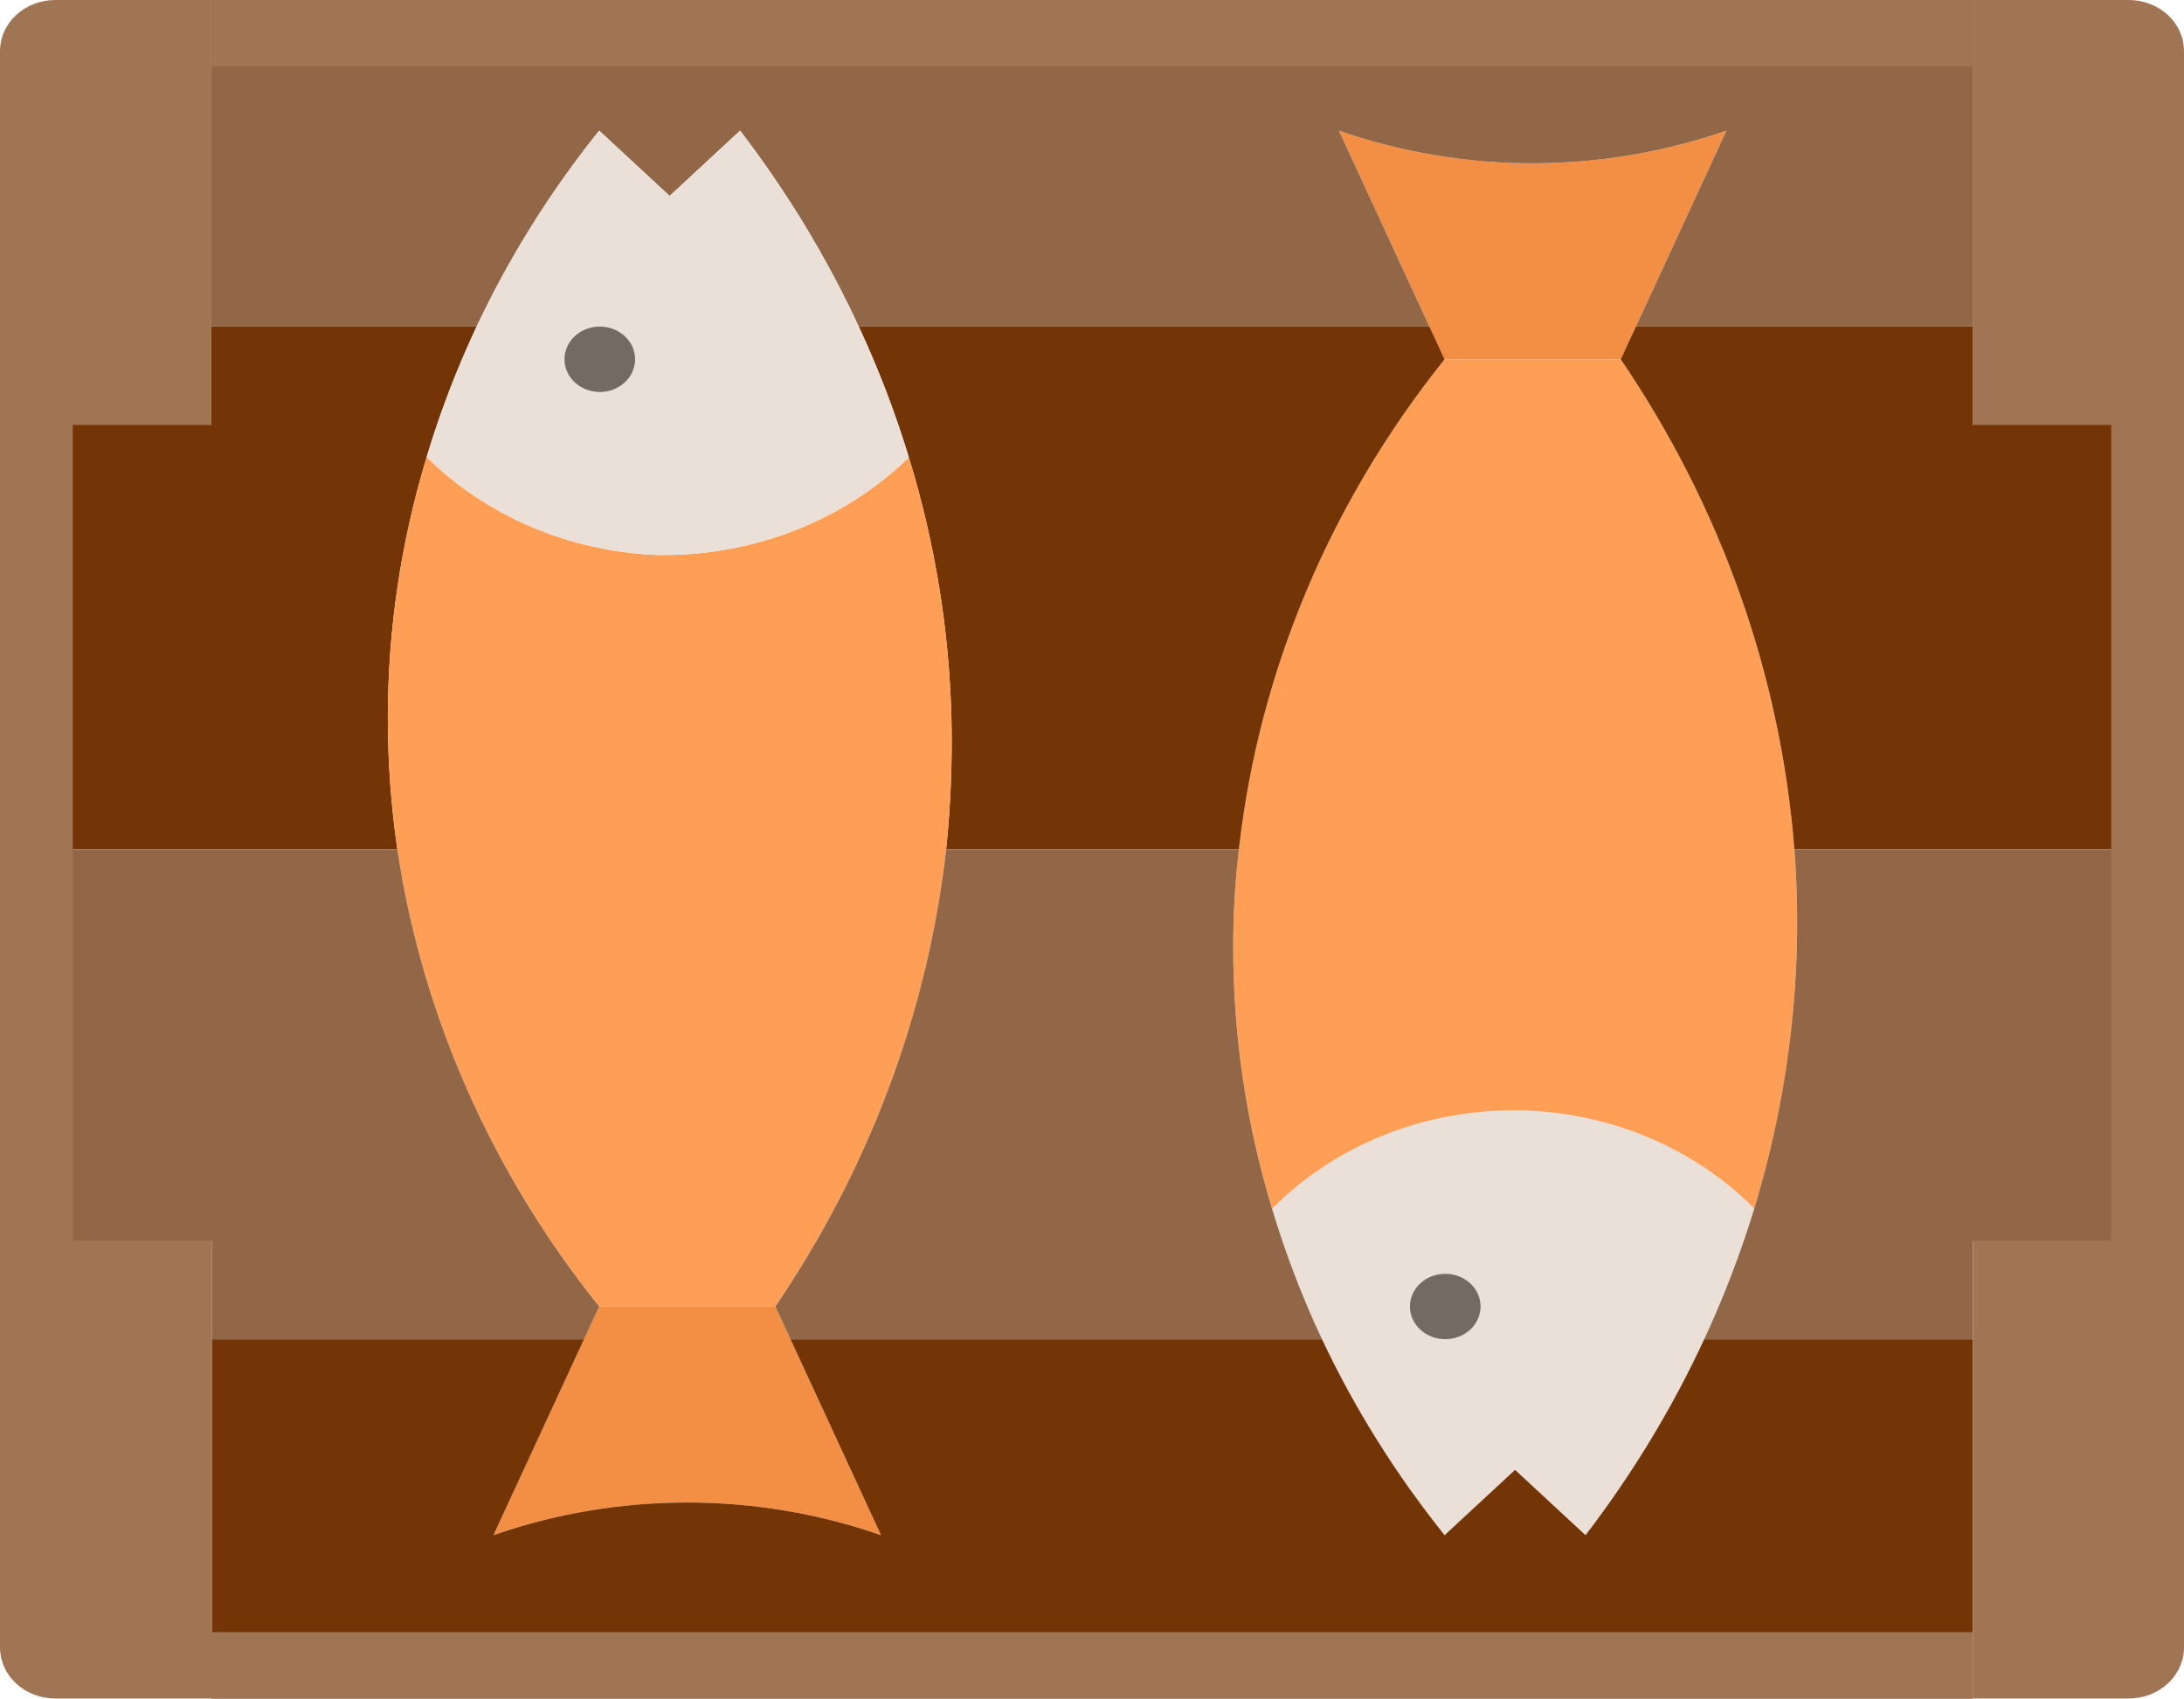
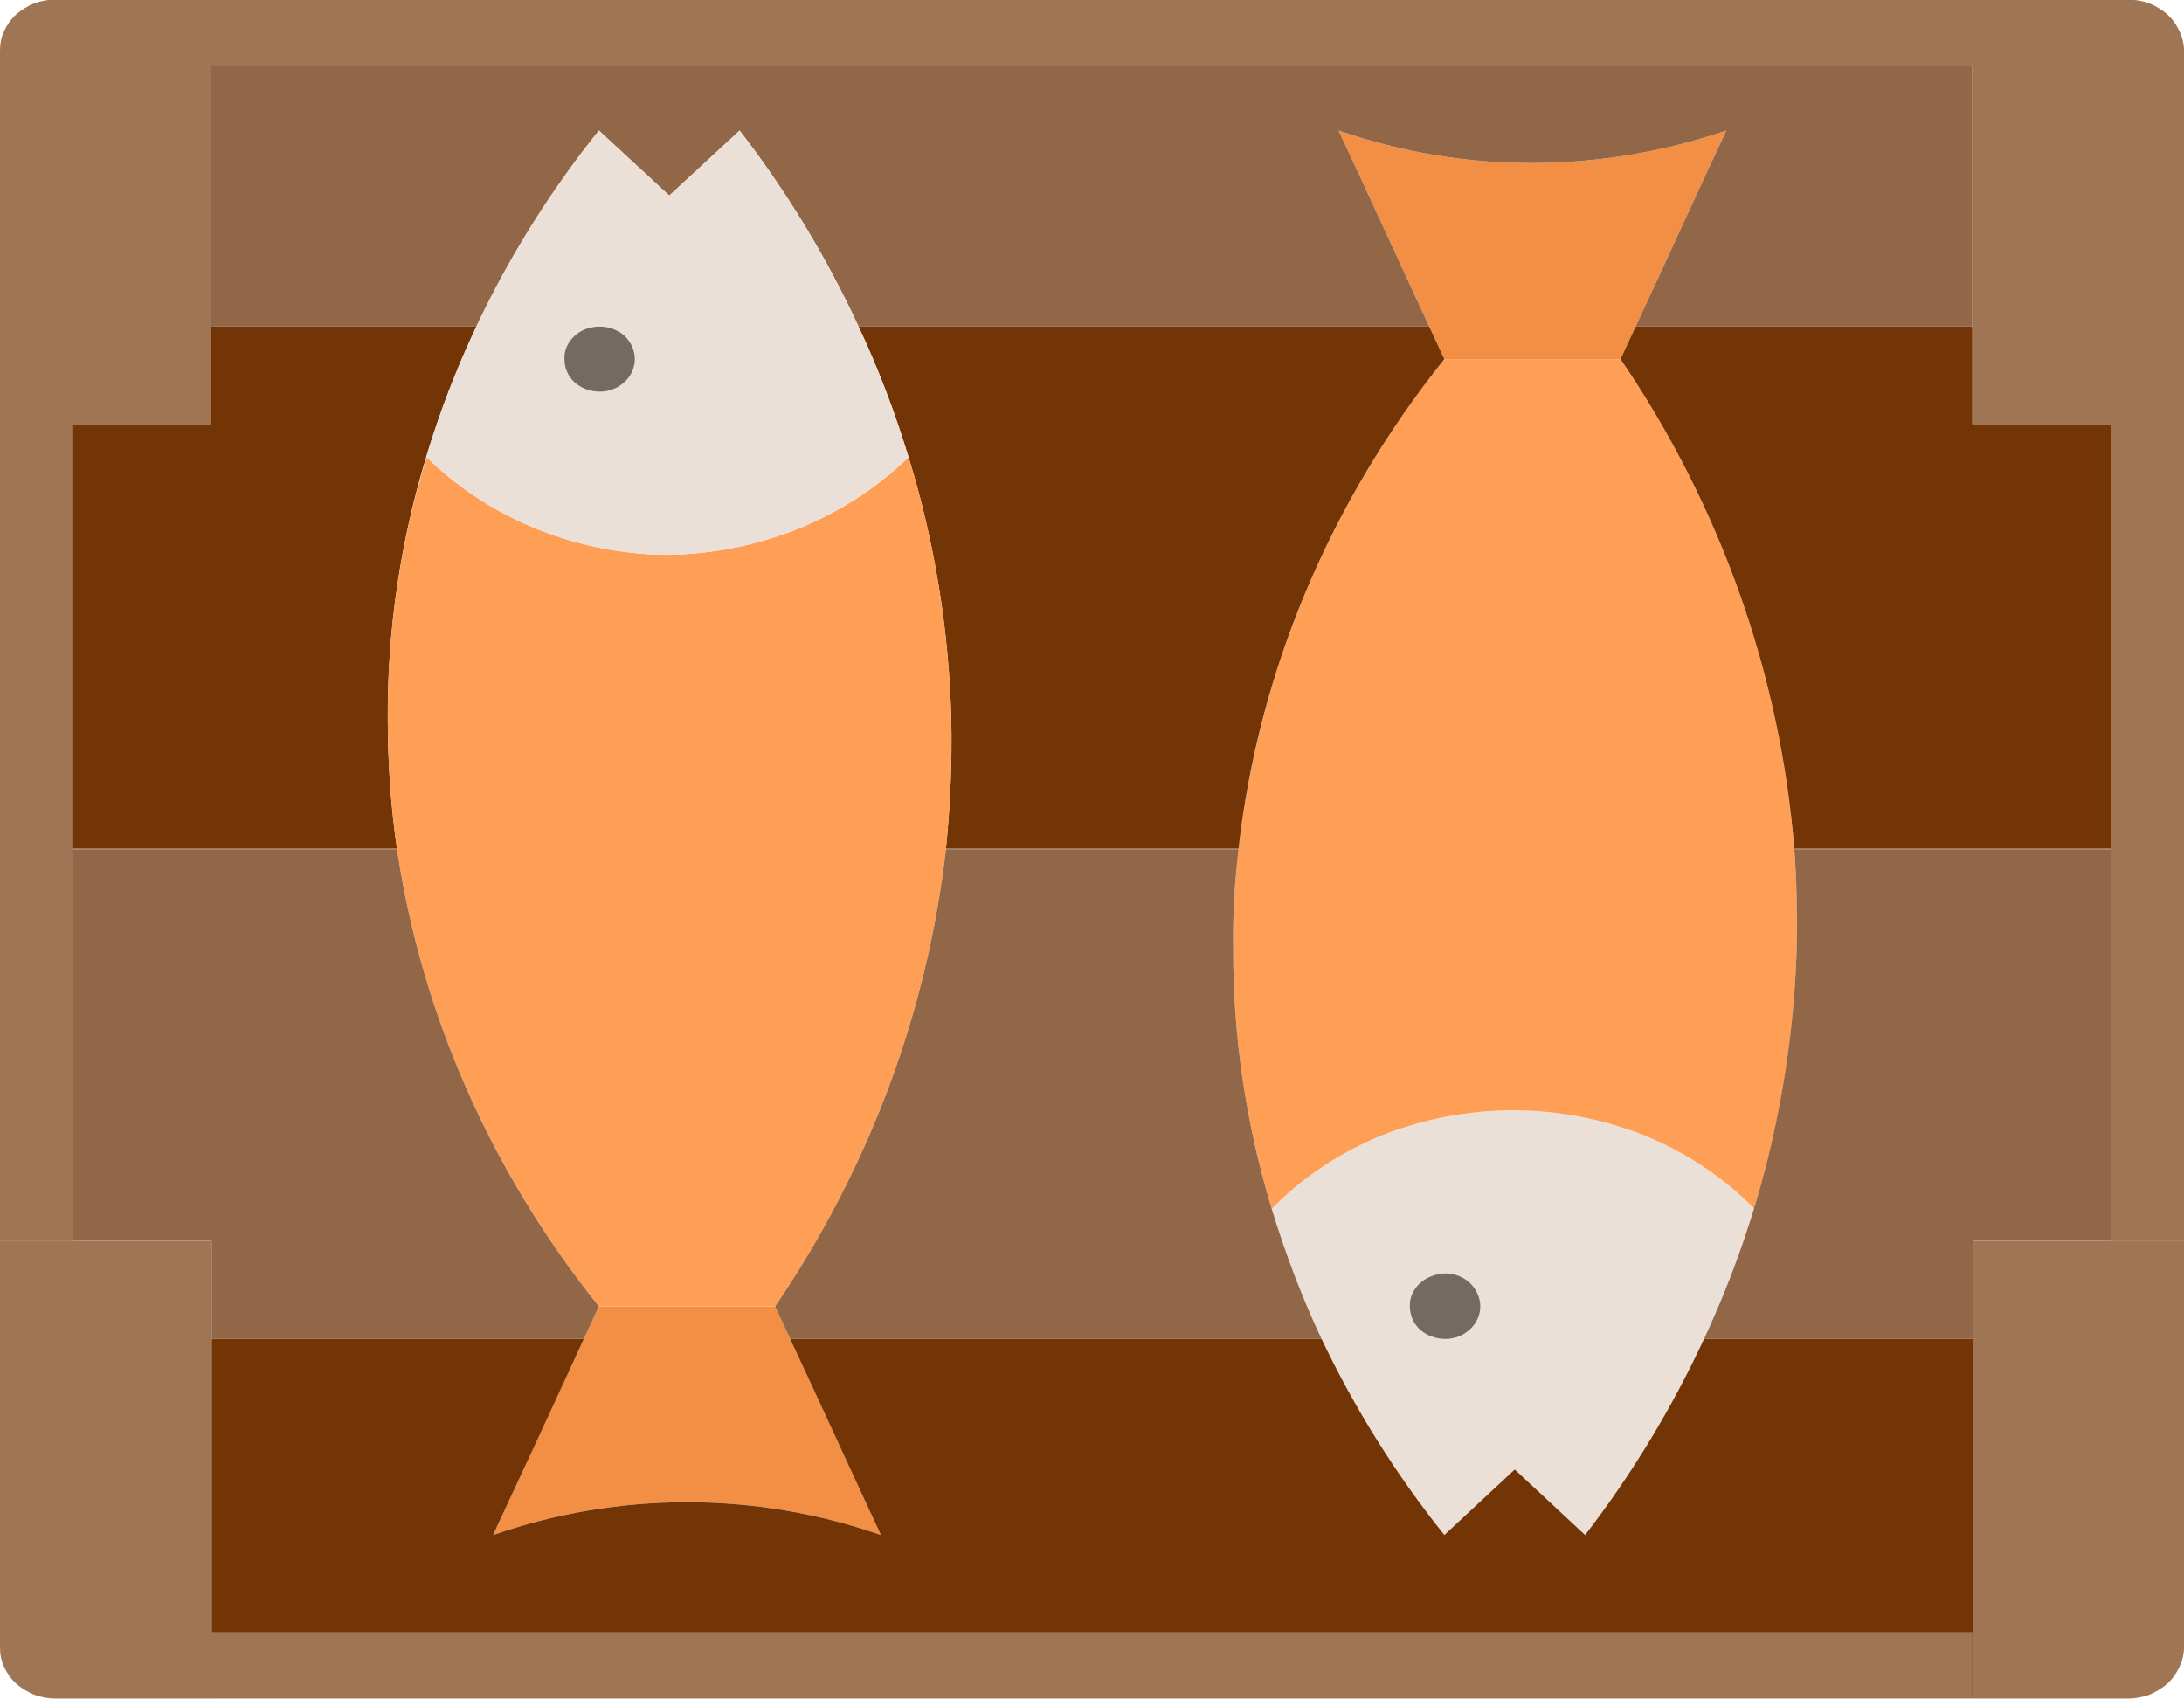
<svg xmlns="http://www.w3.org/2000/svg" width="45" height="35" viewBox="0 0 45 35" fill="none">
-   <path d="M35.572 2.692C34.948 4.038 34.331 5.384 33.706 6.731C33.605 6.953 33.496 7.182 33.394 7.404H29.765C29.664 7.182 29.555 6.953 29.453 6.731C28.829 5.384 28.212 4.038 27.588 2.692C28.885 3.143 30.26 3.372 31.645 3.365C32.986 3.356 34.315 3.128 35.572 2.692Z" fill="#F38F44" />
-   <path d="M36.145 24.904C35.867 25.822 35.522 26.721 35.115 27.596C34.455 29.019 33.635 30.372 32.669 31.635L31.217 30.288L29.765 31.635C28.142 29.614 26.937 27.332 26.209 24.904H26.216C26.848 24.266 27.615 23.758 28.47 23.409C29.324 23.061 30.247 22.882 31.181 22.882C32.114 22.882 33.037 23.061 33.892 23.409C34.746 23.758 35.514 24.266 36.145 24.904Z" fill="#EBE0D8" />
-   <path d="M16.287 27.596C16.911 28.943 17.528 30.289 18.152 31.635C15.579 30.737 12.741 30.737 10.168 31.635C10.792 30.289 11.409 28.943 12.033 27.596C12.135 27.374 12.244 27.145 12.345 26.923H15.974C16.076 27.145 16.185 27.374 16.287 27.596Z" fill="#F38F44" />
-   <path d="M26.209 24.904C25.677 23.152 25.409 21.34 25.41 19.519C25.408 18.845 25.446 18.171 25.526 17.5C25.938 13.843 27.402 10.356 29.765 7.404H33.394C35.461 10.447 36.69 13.914 36.972 17.5C37.023 18.153 37.038 18.826 37.023 19.519C36.978 21.342 36.683 23.151 36.145 24.904C35.514 24.267 34.746 23.758 33.892 23.41C33.037 23.061 32.114 22.882 31.18 22.882C30.247 22.882 29.324 23.061 28.469 23.41C27.615 23.758 26.847 24.267 26.216 24.904H26.209Z" fill="#FF9F56" />
-   <path d="M29.453 6.73C29.555 6.953 29.664 7.181 29.765 7.404C27.402 10.356 25.938 13.843 25.527 17.5H19.495C19.588 16.605 19.624 15.706 19.604 14.807C19.559 12.985 19.264 11.176 18.726 9.423C18.447 8.505 18.103 7.606 17.695 6.73H29.453ZM40.652 27.596V35H4.362V27.596H12.034C11.41 28.942 10.793 30.288 10.168 31.634C12.742 30.737 15.579 30.737 18.152 31.634C17.528 30.288 16.911 28.942 16.287 27.596H27.239C27.913 29.026 28.761 30.381 29.765 31.634L31.217 30.288L32.669 31.634C33.635 30.372 34.455 29.018 35.114 27.596H40.652ZM33.706 6.73H40.645V8.75H45V17.5H36.972C36.69 13.913 35.461 10.446 33.394 7.404C33.496 7.181 33.605 6.953 33.706 6.73ZM9.82 6.73C9.409 7.605 9.065 8.504 8.79 9.423C8.258 11.175 7.989 12.987 7.991 14.807C7.992 15.708 8.057 16.607 8.187 17.5H0V8.75H4.355V6.73H9.82Z" fill="#733506" />
-   <path d="M8.797 9.424C10.037 10.645 11.744 11.367 13.551 11.436C14.517 11.451 15.475 11.28 16.366 10.934C17.257 10.587 18.061 10.073 18.726 9.424C19.264 11.177 19.559 12.986 19.604 14.808C19.624 15.707 19.588 16.606 19.495 17.5C19.116 20.85 17.912 24.074 15.975 26.924H12.346C10.129 24.156 8.699 20.916 8.187 17.5C8.057 16.608 7.992 15.709 7.991 14.808C7.99 12.988 8.258 11.176 8.79 9.424H8.797Z" fill="#FF9F56" />
-   <path d="M45 17.5V25.577H40.652V27.596H35.114C36.301 25.042 36.949 22.3 37.023 19.519C37.038 18.826 37.023 18.153 36.972 17.5H45ZM25.41 19.519C25.409 21.34 25.677 23.151 26.209 24.904C26.484 25.822 26.829 26.722 27.239 27.596H16.287C16.186 27.374 16.077 27.145 15.975 26.923C17.912 24.074 19.116 20.85 19.495 17.5H25.527C25.447 18.171 25.408 18.845 25.41 19.519ZM12.346 26.923C12.244 27.145 12.136 27.374 12.034 27.596H4.362V25.577H0V17.5H8.187C8.698 20.915 10.129 24.156 12.346 26.923ZM40.645 0V6.731H33.706C34.331 5.385 34.947 4.038 35.572 2.692C34.315 3.128 32.986 3.356 31.645 3.365C30.26 3.372 28.885 3.144 27.588 2.692C28.212 4.038 28.829 5.385 29.453 6.731H17.695C17.036 5.308 16.216 3.955 15.249 2.692L13.798 4.038L12.346 2.692C11.342 3.945 10.494 5.3 9.82 6.731H4.355V0H40.645Z" fill="#916747" />
-   <path d="M17.695 6.731C18.102 7.606 18.447 8.505 18.725 9.423C18.06 10.072 17.256 10.586 16.366 10.933C15.475 11.279 14.516 11.45 13.55 11.435C11.743 11.366 10.037 10.644 8.796 9.423H8.789C9.517 6.995 10.723 4.713 12.345 2.692L13.797 4.038L15.249 2.692C16.215 3.954 17.035 5.308 17.695 6.731Z" fill="#EBE0D8" />
-   <path d="M45 1.057V8.75H40.645V2.9647e-06H43.86C44.01 -0 44.158 0.027 44.297 0.08C44.435 0.133 44.561 0.211 44.667 0.309C44.773 0.407 44.857 0.524 44.914 0.652C44.971 0.78 45 0.918 45 1.057ZM45 25.577V33.943C45 34.082 44.971 34.22 44.914 34.348C44.857 34.476 44.773 34.593 44.667 34.691C44.561 34.789 44.435 34.867 44.297 34.92C44.158 34.973 44.01 35 43.86 35H40.652V25.577H45ZM4.362 27.596V35H1.14C0.99 35 0.841 34.973 0.703 34.92C0.565 34.867 0.439 34.789 0.333 34.691C0.227 34.593 0.143 34.476 0.086 34.348C0.029 34.22 -0 34.082 3.19695e-06 33.943V25.577H4.362V27.596ZM4.355 6.731V8.75H3.19695e-06V1.057C-0 0.918 0.029 0.78 0.086 0.652C0.143 0.524 0.227 0.407 0.333 0.309C0.439 0.211 0.565 0.133 0.703 0.08C0.841 0.027 0.99 -0 1.14 2.9647e-06H4.355V6.731Z" fill="#A07554" />
-   <path d="M12.36 8.077C12.168 8.077 11.983 8.007 11.846 7.882C11.709 7.756 11.632 7.585 11.631 7.407C11.63 7.228 11.706 7.057 11.841 6.93C11.976 6.803 12.161 6.731 12.353 6.73H12.36C12.553 6.73 12.737 6.801 12.873 6.928C13.01 7.054 13.086 7.225 13.086 7.404C13.086 7.582 13.01 7.753 12.873 7.879C12.737 8.006 12.553 8.077 12.36 8.077ZM29.78 27.595C29.588 27.596 29.403 27.526 29.266 27.4C29.129 27.275 29.052 27.104 29.051 26.925C29.05 26.747 29.125 26.575 29.261 26.448C29.396 26.322 29.581 26.25 29.773 26.249H29.78C29.973 26.249 30.157 26.32 30.294 26.446C30.43 26.572 30.506 26.744 30.506 26.922C30.506 27.101 30.43 27.272 30.294 27.398C30.157 27.524 29.973 27.595 29.78 27.595Z" fill="#746A63" />
-   <path d="M40.645 0H4.354V1.368H40.645V0Z" fill="#A07554" />
-   <path d="M40.645 33.632H4.354V35H40.645V33.632Z" fill="#A07554" />
-   <path d="M1.499 8.75H0V25.577H1.499V8.75Z" fill="#A07554" />
-   <path d="M45 8.75H43.501V25.577H45V8.75Z" fill="#A07554" />
+   <defs />
+   <path id="Vector" d="M35.57 2.69C34.94 4.03 34.33 5.38 33.7 6.73C33.6 6.95 33.49 7.18 33.39 7.4L29.76 7.4C29.66 7.18 29.55 6.95 29.45 6.73C28.82 5.38 28.21 4.03 27.58 2.69C28.88 3.14 30.25 3.37 31.64 3.36C32.98 3.35 34.31 3.12 35.57 2.69Z" fill="#F38F44" fill-opacity="1" fill-rule="nonzero" />
+   <path id="Vector" d="M36.14 24.9C35.86 25.82 35.52 26.72 35.11 27.59C34.45 29.01 33.63 30.37 32.66 31.63L31.21 30.28L29.76 31.63C28.14 29.61 26.93 27.33 26.2 24.9L26.21 24.9C26.84 24.26 27.61 23.75 28.46 23.4C29.32 23.06 30.24 22.88 31.18 22.88C32.11 22.88 33.03 23.06 33.89 23.4C34.74 23.75 35.51 24.26 36.14 24.9Z" fill="#EBE0D8" fill-opacity="1" fill-rule="nonzero" />
+   <path id="Vector" d="M16.28 27.59C16.91 28.94 17.52 30.28 18.15 31.63C15.57 30.73 12.74 30.73 10.16 31.63C10.79 30.28 11.4 28.94 12.03 27.59C12.13 27.37 12.24 27.14 12.34 26.92L15.97 26.92C16.07 27.14 16.18 27.37 16.28 27.59Z" fill="#F38F44" fill-opacity="1" fill-rule="nonzero" />
+   <path id="Vector" d="M26.2 24.9C25.67 23.15 25.4 21.33 25.41 19.51C25.4 18.84 25.44 18.17 25.52 17.5C25.93 13.84 27.4 10.35 29.76 7.4L33.39 7.4C35.46 10.44 36.68 13.91 36.97 17.5C37.02 18.15 37.03 18.82 37.02 19.51C36.97 21.34 36.68 23.15 36.14 24.9C35.51 24.26 34.74 23.75 33.89 23.4C33.03 23.06 32.11 22.88 31.18 22.88C30.24 22.88 29.32 23.06 28.46 23.4C27.61 23.75 26.84 24.26 26.21 24.9L26.2 24.9Z" fill="#FF9F56" fill-opacity="1" fill-rule="nonzero" />
+   <path id="Vector" d="M29.45 6.73C29.55 6.95 29.66 7.18 29.76 7.4C27.4 10.35 25.93 13.84 25.52 17.49L19.49 17.49C19.58 16.6 19.62 15.7 19.6 14.8C19.55 12.98 19.26 11.17 18.72 9.42C18.44 8.5 18.1 7.6 17.69 6.73L29.45 6.73ZM40.65 27.59L40.65 34.99L4.36 34.99L4.36 27.59L12.03 27.59C11.41 28.94 10.79 30.28 10.16 31.63C12.74 30.73 15.57 30.73 18.15 31.63C17.52 30.28 16.91 28.94 16.28 27.59L27.23 27.59C27.91 29.02 28.76 30.38 29.76 31.63L31.21 30.28L32.66 31.63C33.63 30.37 34.45 29.01 35.11 27.59L40.65 27.59ZM33.7 6.73L40.64 6.73L40.64 8.74L45 8.74L45 17.49L36.97 17.49C36.68 13.91 35.46 10.44 33.39 7.4C33.49 7.18 33.6 6.95 33.7 6.73ZM9.82 6.73C9.4 7.6 9.06 8.5 8.78 9.42C8.25 11.17 7.98 12.98 7.99 14.8C7.99 15.7 8.05 16.6 8.18 17.49L0 17.49L0 8.74L4.35 8.74L4.35 6.73L9.82 6.73Z" fill="#733506" fill-opacity="1" fill-rule="nonzero" />
+   <path id="Vector" d="M8.79 9.42C10.03 10.64 11.74 11.36 13.55 11.43C14.51 11.45 15.47 11.27 16.36 10.93C17.25 10.58 18.06 10.07 18.72 9.42C19.26 11.17 19.55 12.98 19.6 14.8C19.62 15.7 19.58 16.6 19.49 17.5C19.11 20.84 17.91 24.07 15.97 26.92L12.34 26.92C10.12 24.15 8.69 20.91 8.18 17.5C8.05 16.6 7.99 15.7 7.99 14.8C7.98 12.98 8.25 11.17 8.79 9.42L8.79 9.42Z" fill="#FF9F56" fill-opacity="1" fill-rule="nonzero" />
+   <path id="Vector" d="M45 17.5L45 25.57L40.65 25.57L40.65 27.59L35.11 27.59C36.3 25.04 36.94 22.29 37.02 19.51C37.03 18.82 37.02 18.15 36.97 17.5L45 17.5ZM25.41 19.51C25.4 21.33 25.67 23.15 26.2 24.9C26.48 25.82 26.82 26.72 27.23 27.59L16.28 27.59C16.18 27.37 16.07 27.14 15.97 26.92C17.91 24.07 19.11 20.84 19.49 17.5L25.52 17.5C25.44 18.17 25.4 18.84 25.41 19.51ZM12.34 26.92C12.24 27.14 12.13 27.37 12.03 27.59L4.36 27.59L4.36 25.57L0 25.57L0 17.5L8.18 17.5C8.69 20.91 10.12 24.15 12.34 26.92ZM40.64 0L40.64 6.73L33.7 6.73C34.33 5.38 34.94 4.03 35.57 2.69C34.31 3.12 32.98 3.35 31.64 3.36C30.25 3.37 28.88 3.14 27.58 2.69C28.21 4.03 28.82 5.38 29.45 6.73L17.69 6.73C17.03 5.3 16.21 3.95 15.24 2.69L13.79 4.03L12.34 2.69C11.34 3.94 10.49 5.3 9.82 6.73L4.35 6.73L4.35 0L40.64 0Z" fill="#916747" fill-opacity="1" fill-rule="nonzero" />
+   <path id="Vector" d="M17.69 6.73C18.1 7.6 18.44 8.5 18.72 9.42C18.05 10.07 17.25 10.58 16.36 10.93C15.47 11.27 14.51 11.45 13.55 11.43C11.74 11.36 10.03 10.64 8.79 9.42L8.78 9.42C9.51 6.99 10.72 4.71 12.34 2.69L13.79 4.03L15.24 2.69C16.21 3.95 17.03 5.3 17.69 6.73Z" fill="#EBE0D8" fill-opacity="1" fill-rule="nonzero" />
+   <path id="Vector" d="M45 1.05L45 8.75L40.64 8.75L40.64 0L43.86 0C44 -0.01 44.15 0.02 44.29 0.07C44.43 0.13 44.56 0.21 44.66 0.3C44.77 0.4 44.85 0.52 44.91 0.65C44.97 0.78 45 0.91 45 1.05ZM45 25.57L45 33.94C45 34.08 44.97 34.21 44.91 34.34C44.85 34.47 44.77 34.59 44.66 34.69C44.56 34.78 44.43 34.86 44.29 34.92C44.15 34.97 44 35 43.86 35L40.65 35L40.65 25.57L45 25.57ZM4.36 27.59L4.36 35L1.13 35C0.99 35 0.84 34.97 0.7 34.92C0.56 34.86 0.43 34.78 0.33 34.69C0.22 34.59 0.14 34.47 0.08 34.34C0.02 34.21 0 34.08 0 33.94L0 25.57L4.36 25.57L4.36 27.59ZM4.35 6.73L4.35 8.75L0 8.75L0 1.05C0 0.91 0.02 0.78 0.08 0.65C0.14 0.52 0.22 0.4 0.33 0.3C0.43 0.21 0.56 0.13 0.7 0.07C0.84 0.02 0.99 -0.01 1.13 0L4.35 0L4.35 6.73Z" fill="#A07554" fill-opacity="1" fill-rule="nonzero" />
+   <path id="Vector" d="M12.36 8.07C12.16 8.07 11.98 8 11.84 7.88C11.7 7.75 11.63 7.58 11.63 7.4C11.62 7.22 11.7 7.05 11.84 6.92C11.97 6.8 12.16 6.73 12.35 6.73L12.36 6.73C12.55 6.73 12.73 6.8 12.87 6.92C13 7.05 13.08 7.22 13.08 7.4C13.08 7.58 13 7.75 12.87 7.87C12.73 8 12.55 8.07 12.36 8.07ZM29.78 27.59C29.58 27.59 29.4 27.52 29.26 27.4C29.12 27.27 29.05 27.1 29.05 26.92C29.04 26.74 29.12 26.57 29.26 26.44C29.39 26.32 29.58 26.25 29.77 26.24L29.78 26.24C29.97 26.24 30.15 26.31 30.29 26.44C30.42 26.57 30.5 26.74 30.5 26.92C30.5 27.1 30.42 27.27 30.29 27.39C30.15 27.52 29.97 27.59 29.78 27.59Z" fill="#746A63" fill-opacity="1" fill-rule="nonzero" />
+   <path id="Vector" d="M4.35 0L40.64 0L40.64 1.36L4.35 1.36L4.35 0Z" fill="#A07554" fill-opacity="1" fill-rule="evenodd" />
+   <path id="Vector" d="M4.35 33.63L40.64 33.63L40.64 35L4.35 35L4.35 33.63Z" fill="#A07554" fill-opacity="1" fill-rule="evenodd" />
+   <path id="Vector" d="M0 8.75L1.49 8.75L1.49 25.57L0 25.57L0 8.75Z" fill="#A07554" fill-opacity="1" fill-rule="evenodd" />
+   <path id="Vector" d="M43.5 8.75L45 8.75L45 25.57L43.5 25.57L43.5 8.75Z" fill="#A07554" fill-opacity="1" fill-rule="evenodd" />
</svg>
